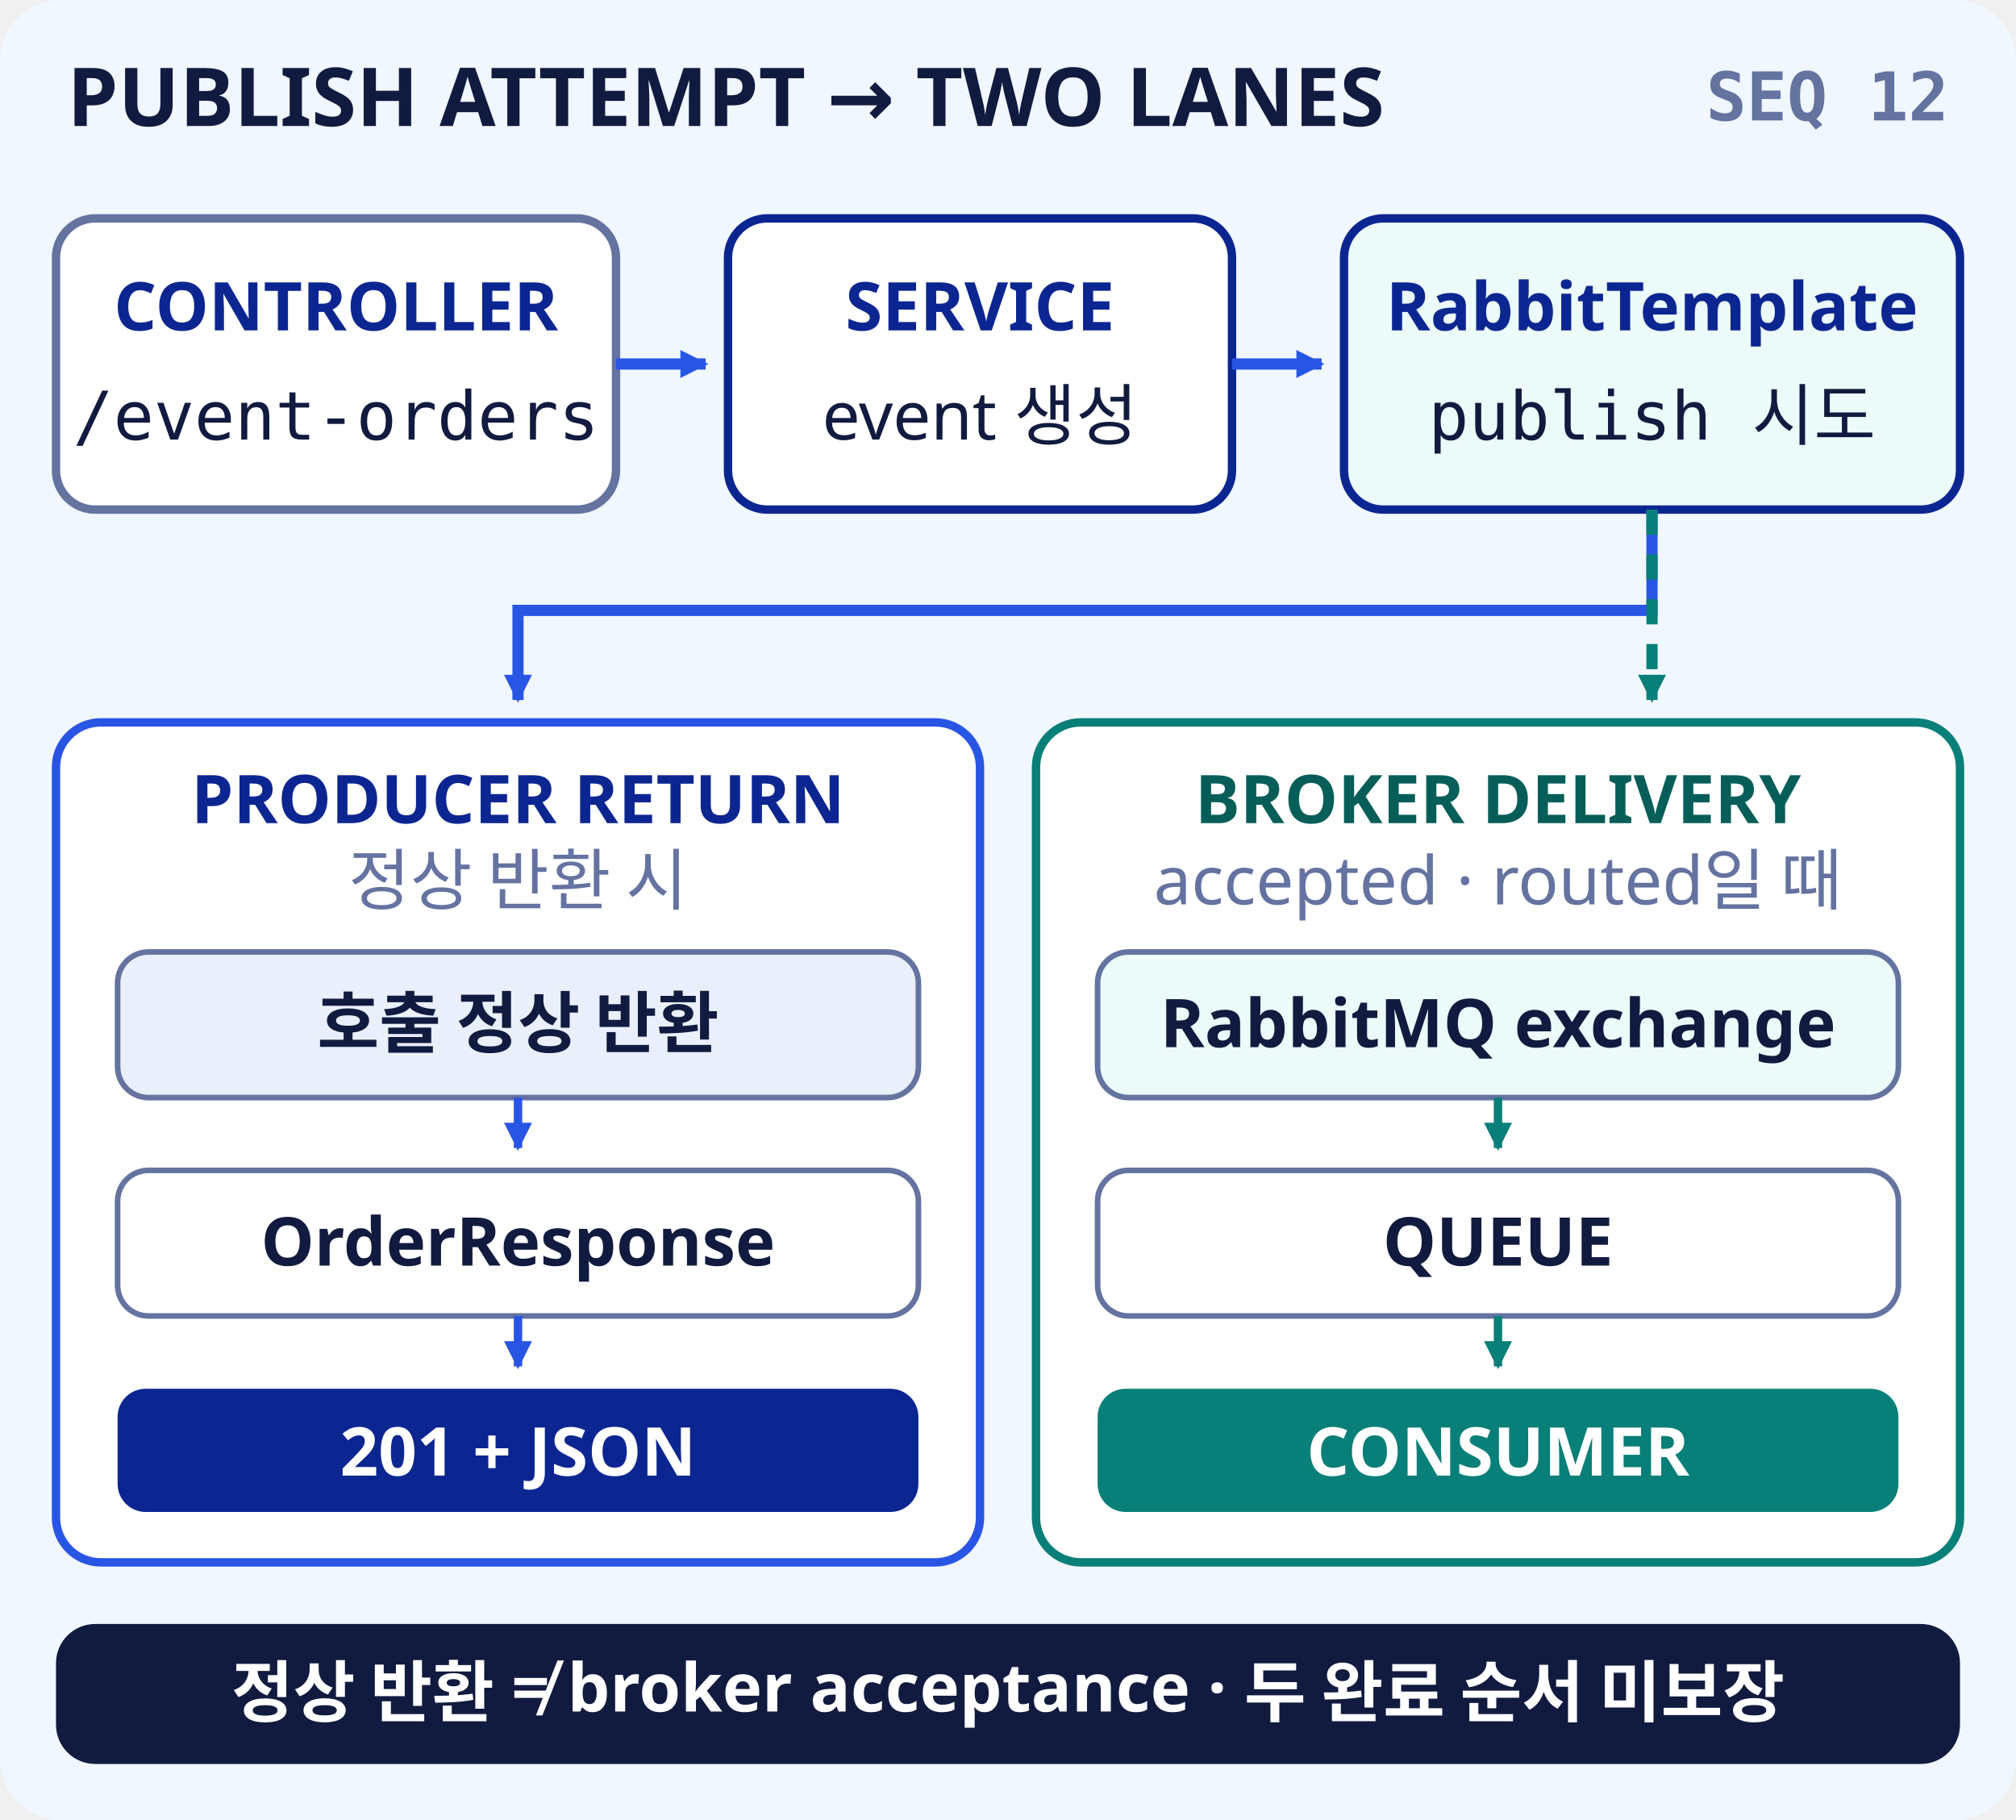
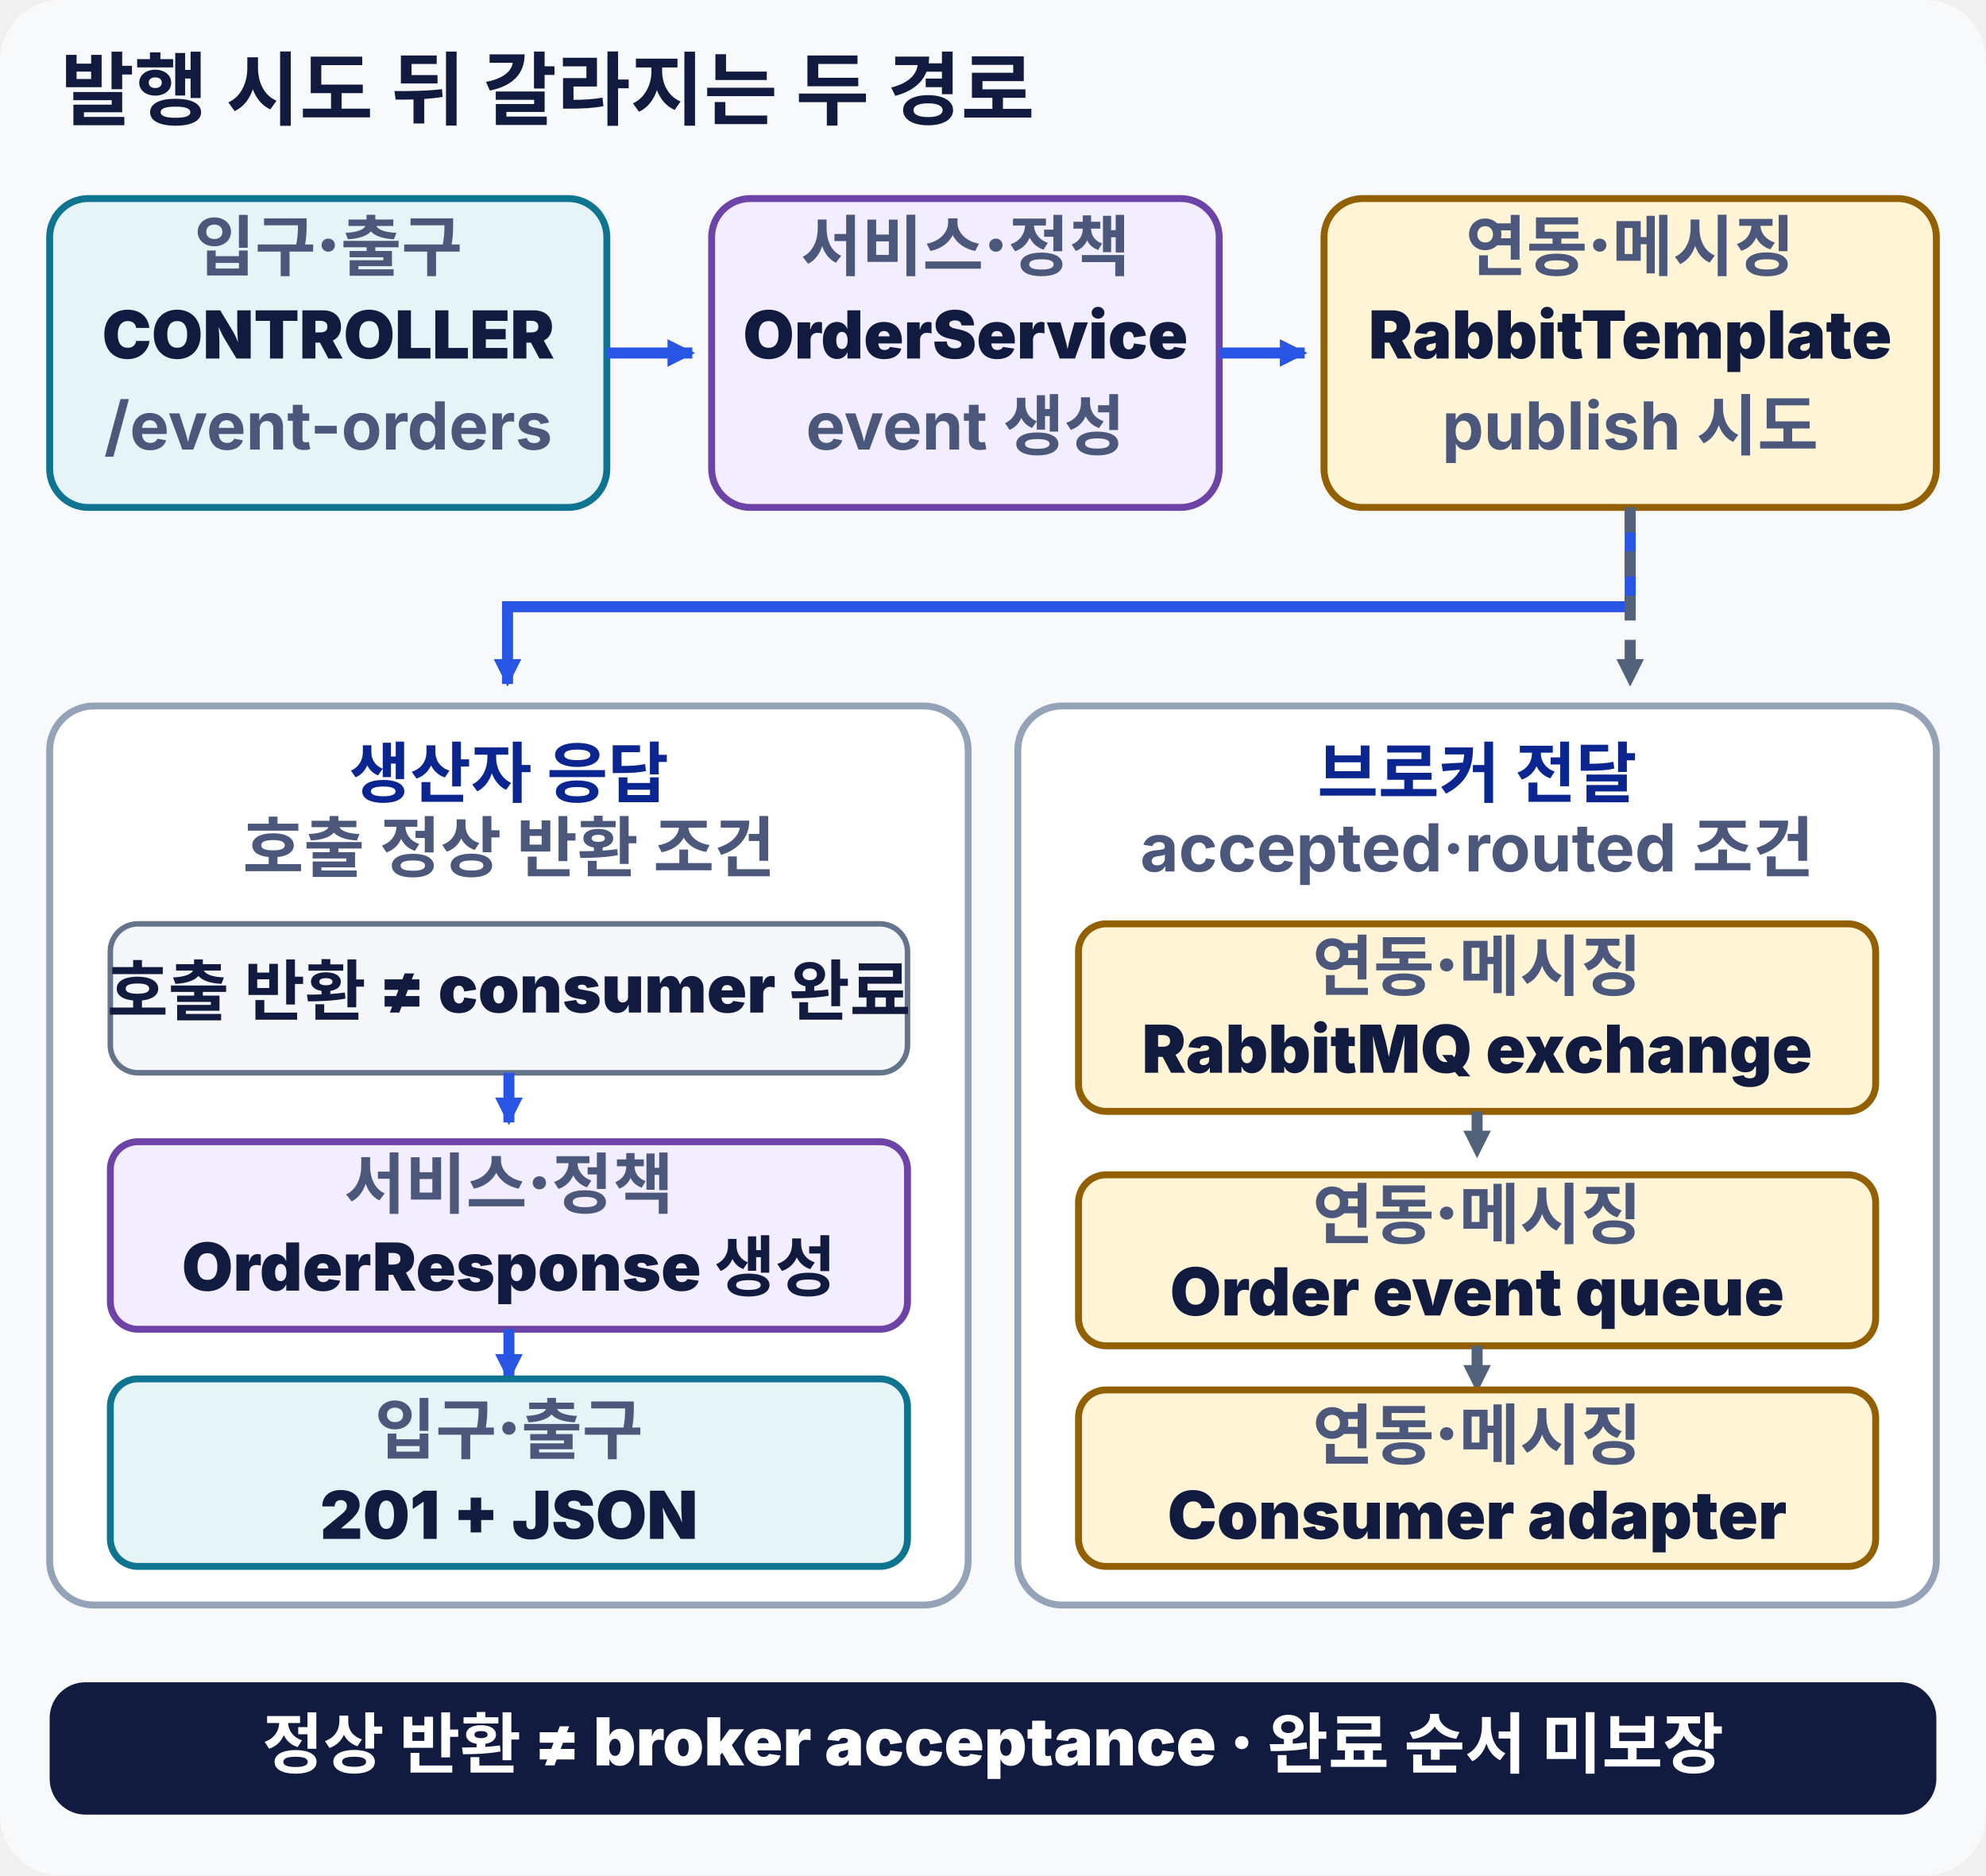
- <svg xmlns="http://www.w3.org/2000/svg" viewBox="0 0 720 650" role="img" aria-labelledby="title desc">
+ <svg xmlns="http://www.w3.org/2000/svg" viewBox="0 0 720 680" role="img" aria-labelledby="title desc">
  <defs>
-     <marker id="arrow-blue" markerUnits="userSpaceOnUse" markerWidth="10" markerHeight="10" refX="9" refY="5" orient="auto">
-       <path d="M0 0 10 5 0 10Z" fill="#2955e4" />
+     <marker id="arrow" markerUnits="userSpaceOnUse" markerWidth="10" markerHeight="10" refX="9" refY="5" orient="auto">
+       <path d="M0 0 10 5 0 10Z" fill="#2955E4" />
    </marker>
-     <marker id="arrow-teal" markerUnits="userSpaceOnUse" markerWidth="10" markerHeight="10" refX="9" refY="5" orient="auto">
-       <path d="M0 0 10 5 0 10Z" fill="#087f78" />
+     <marker id="async-arrow" markerUnits="userSpaceOnUse" markerWidth="10" markerHeight="10" refX="9" refY="5" orient="auto">
+       <path d="M0 0 10 5 0 10Z" fill="#52627A" />
    </marker>
+     <style>
+       text{font-family:system-ui,-apple-system,BlinkMacSystemFont,sans-serif;fill:#111B3F}
+       .lane{fill:#FFFFFF;stroke:#94A3B8;stroke-width:2.5}
+       .node{stroke-width:2.5}
+       .layer-outside{fill:#F1F5F9;stroke:#5B677A}
+       .layer-interface{fill:#E6F4F7;stroke:#0E7490}
+       .layer-application{fill:#F2EDFF;stroke:#6D43A8}
+       .layer-resource{fill:#EAF5EE;stroke:#2C7352}
+       .layer-integration{fill:#FFF4D6;stroke:#926000}
+       .layer-runtime{fill:#EEF2F7;stroke:#52627A}
+       [data-layer="outside"] .layer{fill:#5B677A}
+       [data-layer="resource"] .layer{fill:#2C7352}
+       .state{fill:#F6F7FA;stroke:#64748B;stroke-width:2}
+       .flow{fill:none;stroke:#2955E4;stroke-width:4;marker-end:url(#arrow)}
+       .async{fill:none;stroke:#52627A;stroke-width:4;stroke-dasharray:9 7;marker-end:url(#async-arrow)}
+       .title{font-size:29px;font-weight:850}
+       .layer{font-size:24px;font-weight:850;fill:#4B587C;text-anchor:middle}
+       .name{font-size:24px;font-weight:850;text-anchor:middle}
+       .body{font-size:24px;font-weight:650;fill:#4B587C;text-anchor:middle}
+       .lane-name{font-size:24px;font-weight:900;fill:#0C2691;text-anchor:middle}
+       .lane-desc{font-size:24px;font-weight:700;fill:#4B587C;text-anchor:middle}
+       .state-name{font-size:24px;font-weight:850;text-anchor:middle}
+       .complete{font-size:24px;font-weight:850;fill:#FFFFFF;text-anchor:middle}
+     </style>
  </defs>
-   <rect width="720" height="650" rx="22" fill="#f1f7ff" />
-   <text x="24" y="45" fill="#111b3f" font-family="system-ui, sans-serif" font-size="29" font-weight="850">PUBLISH ATTEMPT → TWO LANES</text>
-   <text x="696" y="43" text-anchor="end" fill="#6473a0" font-family="ui-monospace, monospace" font-size="24" font-weight="700">SEQ 12</text>
-   <rect x="20" y="78" width="200" height="104" rx="14" fill="#ffffff" stroke="#6473a0" stroke-width="3" />
-   <text x="120" y="118" text-anchor="middle" fill="#0c2691" font-family="system-ui, sans-serif" font-size="24" font-weight="900">CONTROLLER</text>
-   <text x="120" y="157" text-anchor="middle" fill="#111b3f" font-family="ui-monospace, monospace" font-size="24">/event-orders</text>
-   <path d="M220 130H252" stroke="#2955e4" stroke-width="4" marker-end="url(#arrow-blue)" />
-   <rect x="260" y="78" width="180" height="104" rx="14" fill="#ffffff" stroke="#0c2691" stroke-width="3" />
-   <text x="350" y="118" text-anchor="middle" fill="#0c2691" font-family="system-ui, sans-serif" font-size="24" font-weight="900">SERVICE</text>
-   <text x="350" y="157" text-anchor="middle" fill="#111b3f" font-family="system-ui, sans-serif" font-size="24">event 생성</text>
-   <path d="M440 130H472" stroke="#2955e4" stroke-width="4" marker-end="url(#arrow-blue)" />
-   <rect x="480" y="78" width="220" height="104" rx="14" fill="#ecfbfa" stroke="#0c2691" stroke-width="3" />
-   <text x="590" y="118" text-anchor="middle" fill="#0c2691" font-family="system-ui, sans-serif" font-size="24" font-weight="900">RabbitTemplate</text>
-   <text x="590" y="157" text-anchor="middle" fill="#111b3f" font-family="ui-monospace, monospace" font-size="24">publish 시도</text>
-   <path d="M590 182V218H185V250" fill="none" stroke="#2955e4" stroke-width="4" marker-end="url(#arrow-blue)" />
-   <path d="M590 182V250" fill="none" stroke="#087f78" stroke-width="4" stroke-dasharray="9 7" marker-end="url(#arrow-teal)" />
-   <rect x="20" y="258" width="330" height="300" rx="16" fill="#ffffff" stroke="#2955e4" stroke-width="3" />
-   <text x="185" y="294" text-anchor="middle" fill="#0c2691" font-family="system-ui, sans-serif" font-size="24" font-weight="900">PRODUCER RETURN</text>
-   <text x="185" y="323" text-anchor="middle" fill="#6473a0" font-family="system-ui, sans-serif" font-size="24">정상 반환 시</text>
-   <rect x="42" y="340" width="286" height="52" rx="11" fill="#eaf0fb" stroke="#6473a0" stroke-width="2" />
-   <text x="185" y="374" text-anchor="middle" fill="#111b3f" font-family="system-ui, sans-serif" font-size="24" font-weight="800">호출 정상 반환</text>
-   <path d="M185 392V410" stroke="#2955e4" stroke-width="3" marker-end="url(#arrow-blue)" />
-   <rect x="42" y="418" width="286" height="52" rx="11" fill="#ffffff" stroke="#6473a0" stroke-width="2" />
-   <text x="185" y="452" text-anchor="middle" fill="#111b3f" font-family="system-ui, sans-serif" font-size="24" font-weight="800">OrderResponse</text>
-   <path d="M185 470V488" stroke="#2955e4" stroke-width="3" marker-end="url(#arrow-blue)" />
-   <rect x="42" y="496" width="286" height="44" rx="10" fill="#0c2691" />
-   <text x="185" y="527" text-anchor="middle" fill="#ffffff" font-family="system-ui, sans-serif" font-size="24" font-weight="800">201 + JSON</text>
-   <rect x="370" y="258" width="330" height="300" rx="16" fill="#ffffff" stroke="#087f78" stroke-width="3" />
-   <text x="535" y="294" text-anchor="middle" fill="#075e59" font-family="system-ui, sans-serif" font-size="24" font-weight="900">BROKER DELIVERY</text>
-   <text x="535" y="323" text-anchor="middle" fill="#6473a0" font-family="system-ui, sans-serif" font-size="24">accepted · routed일 때</text>
-   <rect x="392" y="340" width="286" height="52" rx="11" fill="#ecfbfa" stroke="#6473a0" stroke-width="2" />
-   <text x="535" y="374" text-anchor="middle" fill="#111b3f" font-family="system-ui, sans-serif" font-size="24" font-weight="800">RabbitMQ exchange</text>
-   <path d="M535 392V410" stroke="#087f78" stroke-width="3" marker-end="url(#arrow-teal)" />
-   <rect x="392" y="418" width="286" height="52" rx="11" fill="#ffffff" stroke="#6473a0" stroke-width="2" />
-   <text x="535" y="452" text-anchor="middle" fill="#111b3f" font-family="system-ui, sans-serif" font-size="24" font-weight="800">QUEUE</text>
-   <path d="M535 470V488" stroke="#087f78" stroke-width="3" marker-end="url(#arrow-teal)" />
-   <rect x="392" y="496" width="286" height="44" rx="10" fill="#087f78" />
-   <text x="535" y="527" text-anchor="middle" fill="#ffffff" font-family="system-ui, sans-serif" font-size="24" font-weight="800">CONSUMER</text>
-   <rect x="20" y="580" width="680" height="50" rx="14" fill="#111b3f" />
-   <text x="360" y="613" text-anchor="middle" fill="#ffffff" font-family="system-ui, sans-serif" font-size="24" font-weight="850">정상 반환 ≠ broker acceptance · 두 완료 순서 미보장</text>
+   <rect width="720" height="680" rx="22" fill="#F8F9FB" />
+   <text x="22" y="43" class="title">발행 시도 뒤 갈라지는 두 경로</text>
+   <g data-layer="interface">
+     <rect x="18" y="72" width="202" height="112" rx="14" class="node layer-interface" />
+     <text x="119" y="98" class="layer">입구·출구</text>
+     <text x="119" y="130" class="name">CONTROLLER</text>
+     <text x="119" y="163" class="body">/event-orders</text>
+   </g>
+   <path d="M220 128h31" class="flow" />
+   <g data-layer="application">
+     <rect x="258" y="72" width="184" height="112" rx="14" class="node layer-application" />
+     <text x="350" y="98" class="layer">서비스·정책</text>
+     <text x="350" y="130" class="name">OrderService</text>
+     <text x="350" y="163" class="body">event 생성</text>
+   </g>
+   <path d="M442 128h31" class="flow" />
+   <g data-layer="integration">
+     <rect x="480" y="72" width="222" height="112" rx="14" class="node layer-integration" />
+     <text x="591" y="98" class="layer">연동·메시징</text>
+     <text x="591" y="130" class="name">RabbitTemplate</text>
+     <text x="591" y="163" class="body">publish 시도</text>
+   </g>
+   <path d="M591 184v36H184v28" class="flow" />
+   <path d="M591 184v64" class="async" />
+   <g data-semantic="lane">
+     <rect x="18" y="256" width="333" height="326" rx="16" class="lane" />
+     <text x="184.5" y="289" class="lane-name">생산자 응답</text>
+     <text x="184.5" y="316" class="lane-desc">호출 정상 반환 조건</text>
+   </g>
+   <g data-semantic="state">
+     <rect x="40" y="335" width="289" height="54" rx="10" class="state" />
+     <text x="184.5" y="368" class="state-name">호출 반환 ≠ consumer 완료</text>
+   </g>
+   <path d="M184.5 389v18" class="flow" />
+   <g data-layer="application">
+     <rect x="40" y="414" width="289" height="68" rx="10" class="node layer-application" />
+     <text x="184.5" y="438" class="layer">서비스·정책</text>
+     <text x="184.5" y="468" class="name">OrderResponse 생성</text>
+   </g>
+   <path d="M184.5 482v18" class="flow" />
+   <g data-layer="interface">
+     <rect x="40" y="500" width="289" height="68" rx="10" class="node layer-interface" />
+     <text x="184.5" y="527" class="layer">입구·출구</text>
+     <text x="184.5" y="558" class="name">201 + JSON</text>
+   </g>
+   <g data-semantic="lane">
+     <rect x="369" y="256" width="333" height="326" rx="16" class="lane" />
+     <text x="535.5" y="289" class="lane-name">브로커 전달</text>
+     <text x="535.5" y="316" class="lane-desc">accepted·routed 조건</text>
+   </g>
+   <g data-layer="integration">
+     <rect x="391" y="335" width="289" height="68" rx="10" class="node layer-integration" />
+     <text x="535.5" y="359" class="layer">연동·메시징</text>
+     <text x="535.5" y="389" class="name">RabbitMQ exchange</text>
+   </g>
+   <path d="M535.5 403v16" class="async" />
+   <g data-layer="integration">
+     <rect x="391" y="426" width="289" height="62" rx="10" class="node layer-integration" />
+     <text x="535.5" y="449" class="layer">연동·메시징</text>
+     <text x="535.5" y="477" class="name">Order event queue</text>
+   </g>
+   <path d="M535.5 488v16" class="async" />
+   <g data-layer="integration">
+     <rect x="391" y="504" width="289" height="64" rx="10" class="node layer-integration" />
+     <text x="535.5" y="529" class="layer">연동·메시징</text>
+     <text x="535.5" y="558" class="name">Consumer adapter</text>
+   </g>
+   <g data-semantic="evidence">
+     <rect x="18" y="610" width="684" height="48" rx="13" fill="#111B3F" />
+     <text x="360" y="641" class="complete">정상 반환 ≠ broker acceptance · 완료 순서 미보장</text>
+   </g>
</svg>
